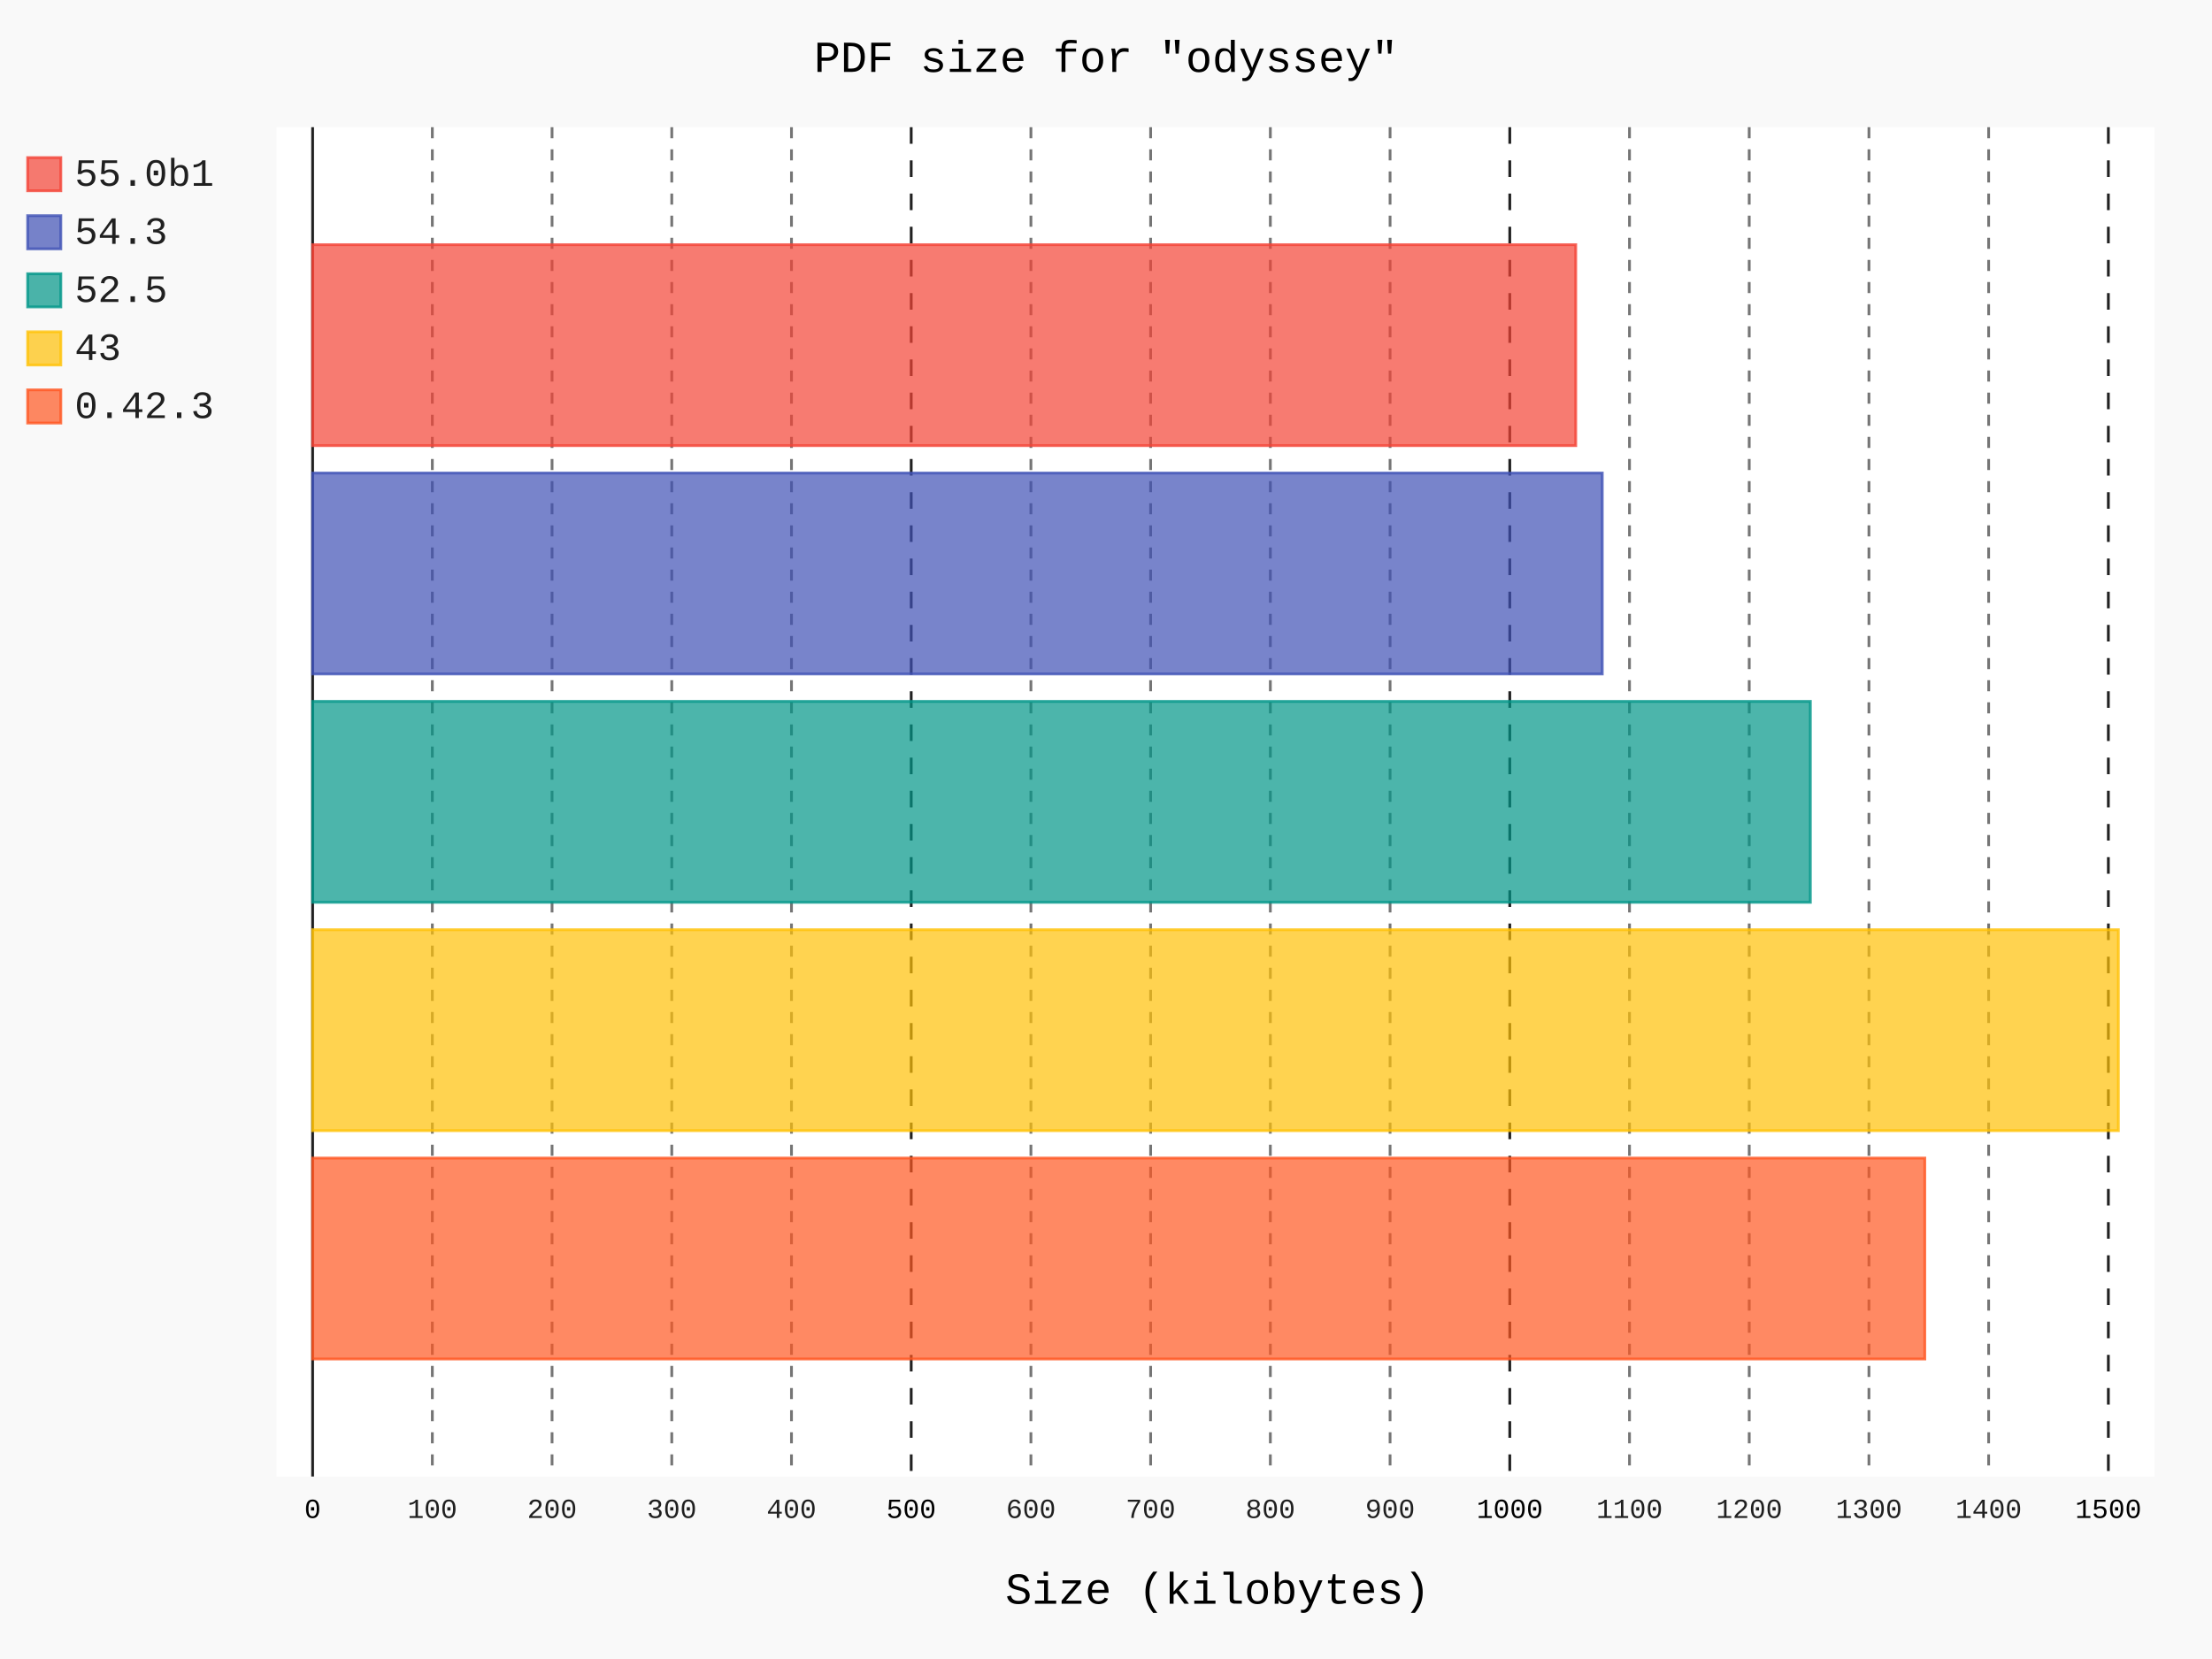
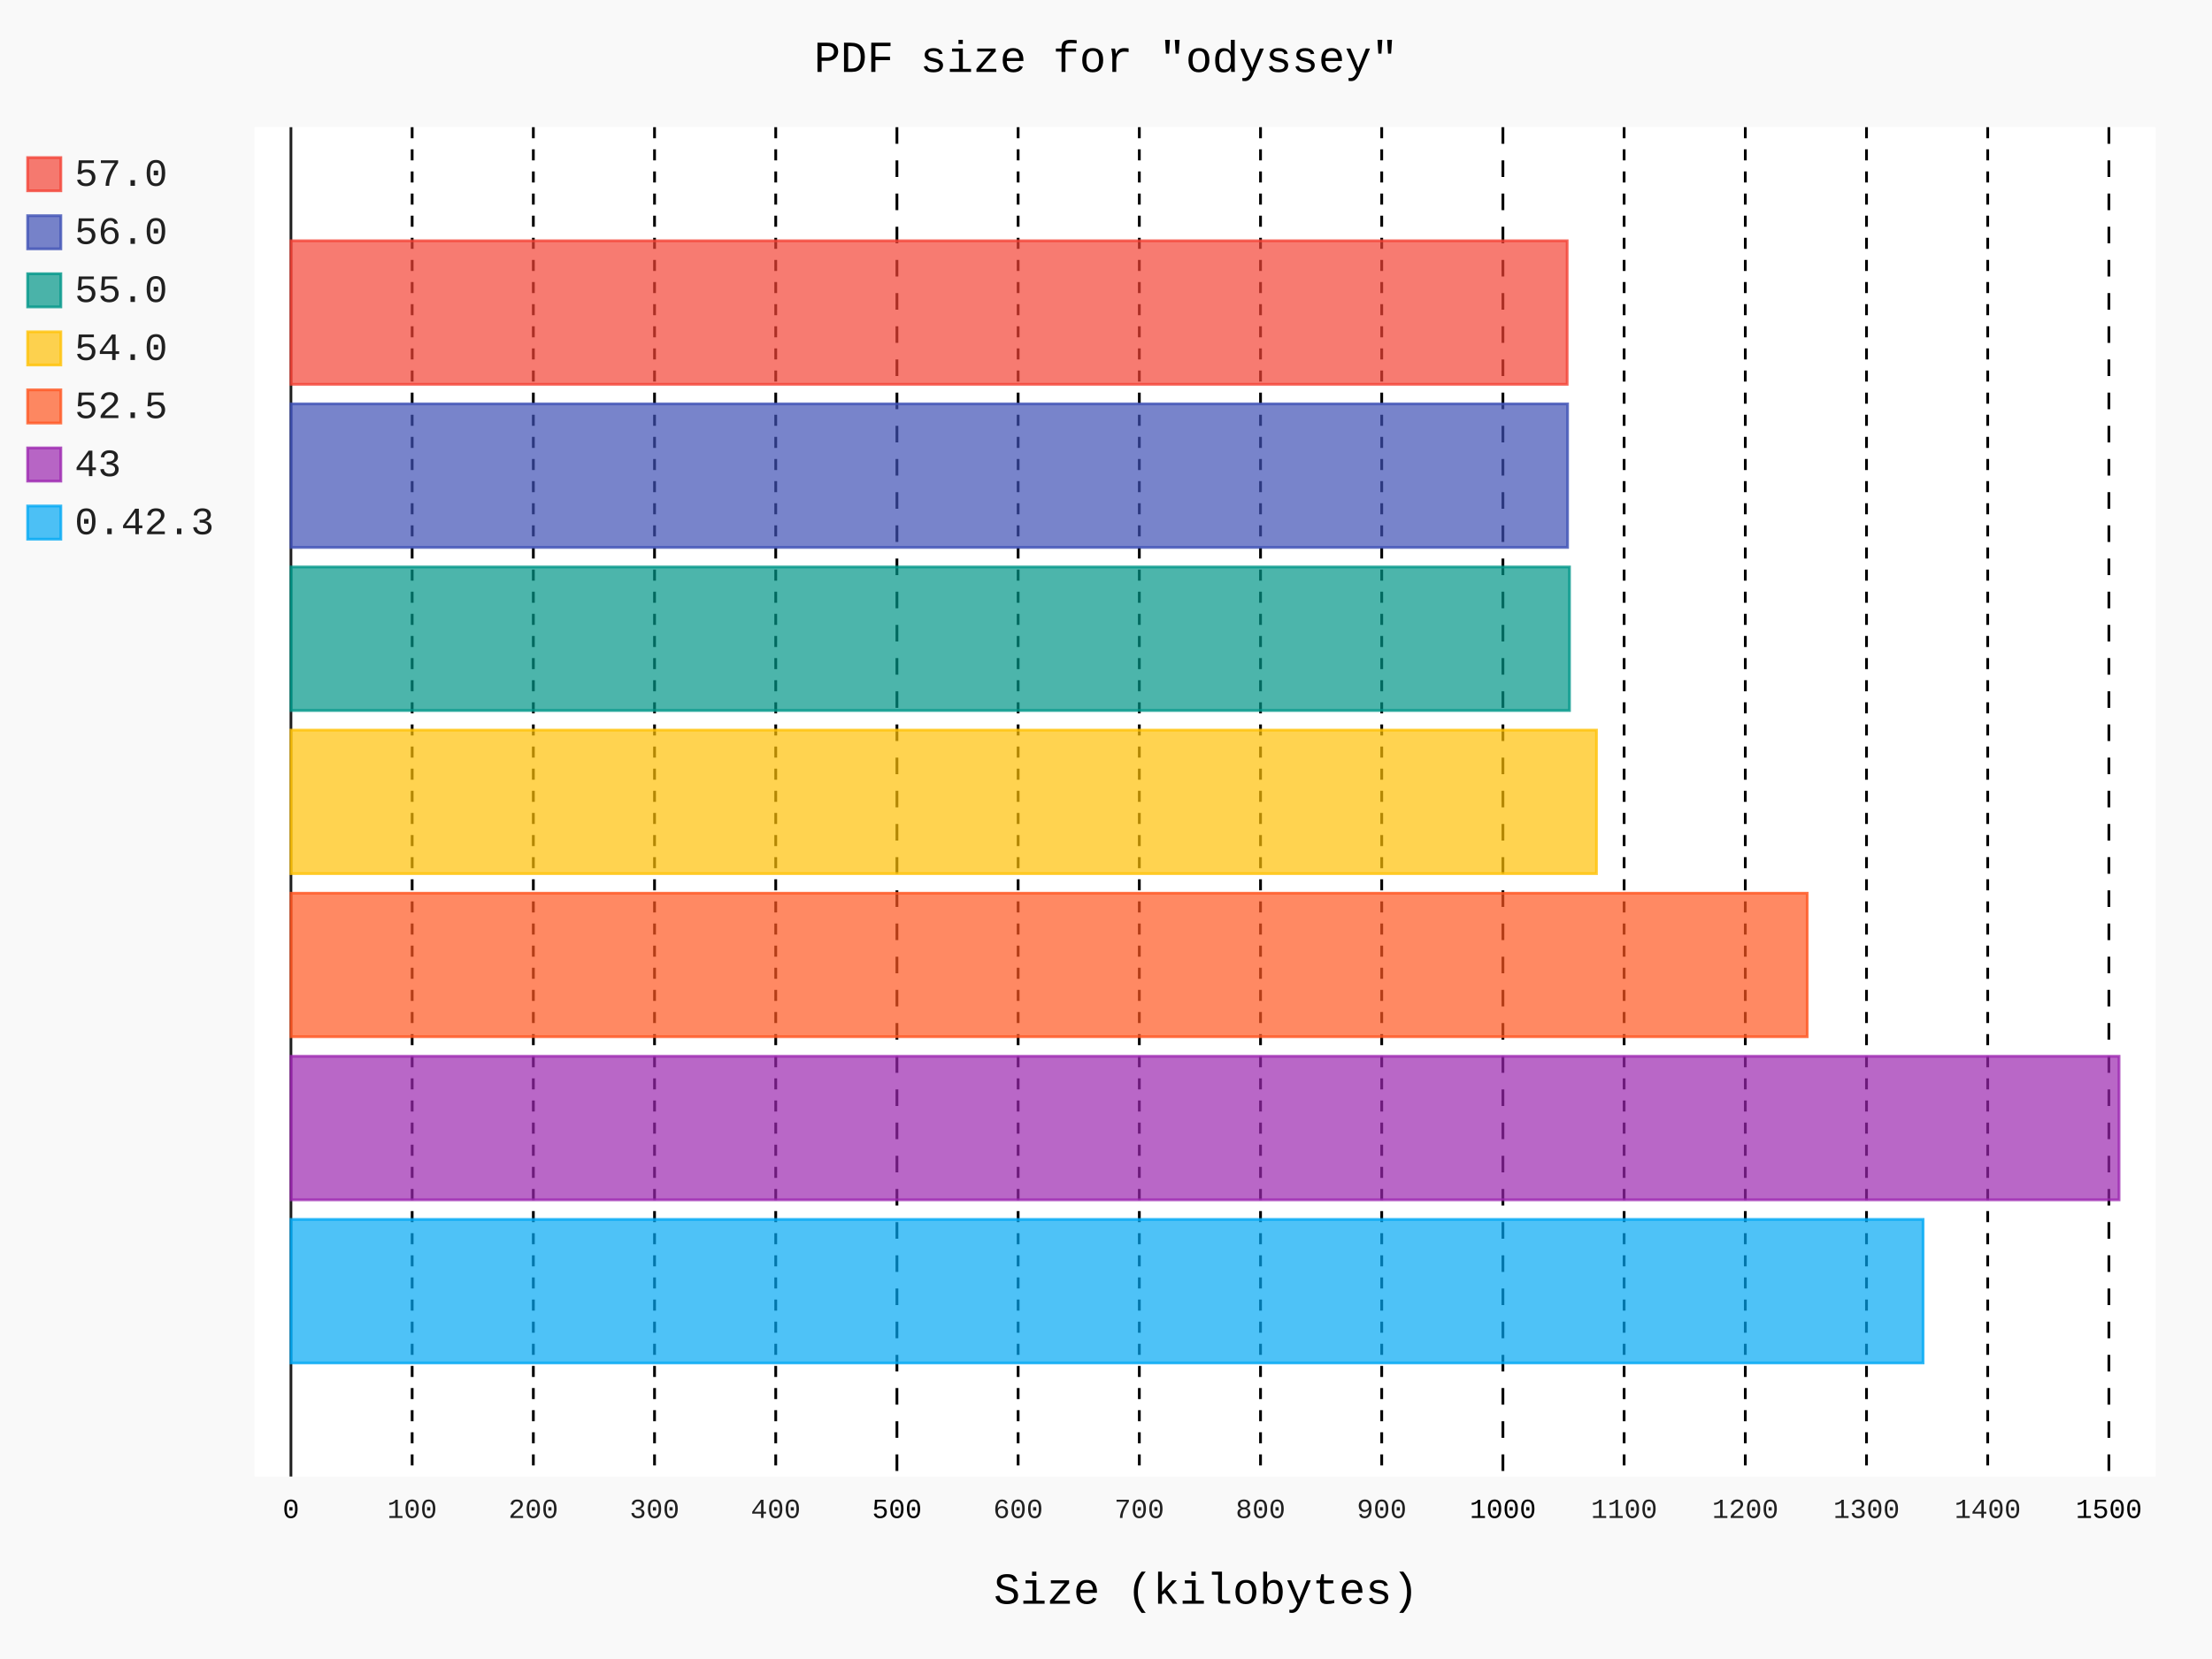
- <svg xmlns="http://www.w3.org/2000/svg" id="chart-dae47213-369f-4e22-a551-3cc754f3340d" class="pygal-chart" viewBox="0 0 800 600">
+ <svg xmlns="http://www.w3.org/2000/svg" id="chart-1c974486-7eb6-45f1-9ba5-e22fab09c6fd" class="pygal-chart" viewBox="0 0 800 600">
  <defs>
-     <style type="text/css">#chart-dae47213-369f-4e22-a551-3cc754f3340d{-webkit-user-select:none;-webkit-font-smoothing:antialiased;font-family:Consolas,"Liberation Mono",Menlo,Courier,monospace}#chart-dae47213-369f-4e22-a551-3cc754f3340d .title{font-family:Consolas,"Liberation Mono",Menlo,Courier,monospace;font-size:16px}#chart-dae47213-369f-4e22-a551-3cc754f3340d .legends .legend text{font-family:Consolas,"Liberation Mono",Menlo,Courier,monospace;font-size:14px}#chart-dae47213-369f-4e22-a551-3cc754f3340d .axis text{font-family:Consolas,"Liberation Mono",Menlo,Courier,monospace;font-size:10px}#chart-dae47213-369f-4e22-a551-3cc754f3340d .axis text.major{font-family:Consolas,"Liberation Mono",Menlo,Courier,monospace;font-size:10px}#chart-dae47213-369f-4e22-a551-3cc754f3340d .text-overlay text.value{font-family:Consolas,"Liberation Mono",Menlo,Courier,monospace;font-size:16px}#chart-dae47213-369f-4e22-a551-3cc754f3340d .text-overlay text.label{font-family:Consolas,"Liberation Mono",Menlo,Courier,monospace;font-size:10px}#chart-dae47213-369f-4e22-a551-3cc754f3340d .tooltip{font-family:Consolas,"Liberation Mono",Menlo,Courier,monospace;font-size:14px}#chart-dae47213-369f-4e22-a551-3cc754f3340d text.no_data{font-family:Consolas,"Liberation Mono",Menlo,Courier,monospace;font-size:64px}
- #chart-dae47213-369f-4e22-a551-3cc754f3340d{background-color:rgba(249,249,249,1)}#chart-dae47213-369f-4e22-a551-3cc754f3340d path,#chart-dae47213-369f-4e22-a551-3cc754f3340d line,#chart-dae47213-369f-4e22-a551-3cc754f3340d rect,#chart-dae47213-369f-4e22-a551-3cc754f3340d circle{-webkit-transition:150ms;-moz-transition:150ms;transition:150ms}#chart-dae47213-369f-4e22-a551-3cc754f3340d .graph &gt; .background{fill:rgba(249,249,249,1)}#chart-dae47213-369f-4e22-a551-3cc754f3340d .plot &gt; .background{fill:rgba(255,255,255,1)}#chart-dae47213-369f-4e22-a551-3cc754f3340d .graph{fill:rgba(0,0,0,.87)}#chart-dae47213-369f-4e22-a551-3cc754f3340d text.no_data{fill:rgba(0,0,0,1)}#chart-dae47213-369f-4e22-a551-3cc754f3340d .title{fill:rgba(0,0,0,1)}#chart-dae47213-369f-4e22-a551-3cc754f3340d .legends .legend text{fill:rgba(0,0,0,.87)}#chart-dae47213-369f-4e22-a551-3cc754f3340d .legends .legend:hover text{fill:rgba(0,0,0,1)}#chart-dae47213-369f-4e22-a551-3cc754f3340d .axis .line{stroke:rgba(0,0,0,1)}#chart-dae47213-369f-4e22-a551-3cc754f3340d .axis .guide.line{stroke:rgba(0,0,0,.54)}#chart-dae47213-369f-4e22-a551-3cc754f3340d .axis .major.line{stroke:rgba(0,0,0,.87)}#chart-dae47213-369f-4e22-a551-3cc754f3340d .axis text.major{fill:rgba(0,0,0,1)}#chart-dae47213-369f-4e22-a551-3cc754f3340d .axis.y .guides:hover .guide.line,#chart-dae47213-369f-4e22-a551-3cc754f3340d .line-graph .axis.x .guides:hover .guide.line,#chart-dae47213-369f-4e22-a551-3cc754f3340d .stackedline-graph .axis.x .guides:hover .guide.line,#chart-dae47213-369f-4e22-a551-3cc754f3340d .xy-graph .axis.x .guides:hover .guide.line{stroke:rgba(0,0,0,1)}#chart-dae47213-369f-4e22-a551-3cc754f3340d .axis .guides:hover text{fill:rgba(0,0,0,1)}#chart-dae47213-369f-4e22-a551-3cc754f3340d .reactive{fill-opacity:.7;stroke-opacity:.8}#chart-dae47213-369f-4e22-a551-3cc754f3340d .ci{stroke:rgba(0,0,0,.87)}#chart-dae47213-369f-4e22-a551-3cc754f3340d .reactive.active,#chart-dae47213-369f-4e22-a551-3cc754f3340d .active .reactive{fill-opacity:.8;stroke-opacity:.9;stroke-width:4}#chart-dae47213-369f-4e22-a551-3cc754f3340d .ci .reactive.active{stroke-width:1.5}#chart-dae47213-369f-4e22-a551-3cc754f3340d .series text{fill:rgba(0,0,0,1)}#chart-dae47213-369f-4e22-a551-3cc754f3340d .tooltip rect{fill:rgba(255,255,255,1);stroke:rgba(0,0,0,1);-webkit-transition:opacity 150ms;-moz-transition:opacity 150ms;transition:opacity 150ms}#chart-dae47213-369f-4e22-a551-3cc754f3340d .tooltip .label{fill:rgba(0,0,0,.87)}#chart-dae47213-369f-4e22-a551-3cc754f3340d .tooltip .label{fill:rgba(0,0,0,.87)}#chart-dae47213-369f-4e22-a551-3cc754f3340d .tooltip .legend{font-size:.8em;fill:rgba(0,0,0,.54)}#chart-dae47213-369f-4e22-a551-3cc754f3340d .tooltip .x_label{font-size:.6em;fill:rgba(0,0,0,1)}#chart-dae47213-369f-4e22-a551-3cc754f3340d .tooltip .xlink{font-size:.5em;text-decoration:underline}#chart-dae47213-369f-4e22-a551-3cc754f3340d .tooltip .value{font-size:1.5em}#chart-dae47213-369f-4e22-a551-3cc754f3340d .bound{font-size:.5em}#chart-dae47213-369f-4e22-a551-3cc754f3340d .max-value{font-size:.75em;fill:rgba(0,0,0,.54)}#chart-dae47213-369f-4e22-a551-3cc754f3340d .map-element{fill:rgba(255,255,255,1);stroke:rgba(0,0,0,.54) !important}#chart-dae47213-369f-4e22-a551-3cc754f3340d .map-element .reactive{fill-opacity:inherit;stroke-opacity:inherit}#chart-dae47213-369f-4e22-a551-3cc754f3340d .color-0,#chart-dae47213-369f-4e22-a551-3cc754f3340d .color-0 a:visited{stroke:#F44336;fill:#F44336}#chart-dae47213-369f-4e22-a551-3cc754f3340d .color-1,#chart-dae47213-369f-4e22-a551-3cc754f3340d .color-1 a:visited{stroke:#3F51B5;fill:#3F51B5}#chart-dae47213-369f-4e22-a551-3cc754f3340d .color-2,#chart-dae47213-369f-4e22-a551-3cc754f3340d .color-2 a:visited{stroke:#009688;fill:#009688}#chart-dae47213-369f-4e22-a551-3cc754f3340d .color-3,#chart-dae47213-369f-4e22-a551-3cc754f3340d .color-3 a:visited{stroke:#FFC107;fill:#FFC107}#chart-dae47213-369f-4e22-a551-3cc754f3340d .color-4,#chart-dae47213-369f-4e22-a551-3cc754f3340d .color-4 a:visited{stroke:#FF5722;fill:#FF5722}#chart-dae47213-369f-4e22-a551-3cc754f3340d .text-overlay .color-0 text{fill:black}#chart-dae47213-369f-4e22-a551-3cc754f3340d .text-overlay .color-1 text{fill:black}#chart-dae47213-369f-4e22-a551-3cc754f3340d .text-overlay .color-2 text{fill:black}#chart-dae47213-369f-4e22-a551-3cc754f3340d .text-overlay .color-3 text{fill:black}#chart-dae47213-369f-4e22-a551-3cc754f3340d .text-overlay .color-4 text{fill:black}
- #chart-dae47213-369f-4e22-a551-3cc754f3340d text.no_data{text-anchor:middle}#chart-dae47213-369f-4e22-a551-3cc754f3340d .guide.line{fill:none}#chart-dae47213-369f-4e22-a551-3cc754f3340d .centered{text-anchor:middle}#chart-dae47213-369f-4e22-a551-3cc754f3340d .title{text-anchor:middle}#chart-dae47213-369f-4e22-a551-3cc754f3340d .legends .legend text{fill-opacity:1}#chart-dae47213-369f-4e22-a551-3cc754f3340d .axis.x text{text-anchor:middle}#chart-dae47213-369f-4e22-a551-3cc754f3340d .axis.x:not(.web) text[transform]{text-anchor:start}#chart-dae47213-369f-4e22-a551-3cc754f3340d .axis.x:not(.web) text[transform].backwards{text-anchor:end}#chart-dae47213-369f-4e22-a551-3cc754f3340d .axis.y text{text-anchor:end}#chart-dae47213-369f-4e22-a551-3cc754f3340d .axis.y text[transform].backwards{text-anchor:start}#chart-dae47213-369f-4e22-a551-3cc754f3340d .axis.y2 text{text-anchor:start}#chart-dae47213-369f-4e22-a551-3cc754f3340d .axis.y2 text[transform].backwards{text-anchor:end}#chart-dae47213-369f-4e22-a551-3cc754f3340d .axis .guide.line{stroke-dasharray:4,4}#chart-dae47213-369f-4e22-a551-3cc754f3340d .axis .major.guide.line{stroke-dasharray:6,6}#chart-dae47213-369f-4e22-a551-3cc754f3340d .horizontal .axis.y .guide.line,#chart-dae47213-369f-4e22-a551-3cc754f3340d .horizontal .axis.y2 .guide.line,#chart-dae47213-369f-4e22-a551-3cc754f3340d .vertical .axis.x .guide.line{opacity:0}#chart-dae47213-369f-4e22-a551-3cc754f3340d .horizontal .axis.always_show .guide.line,#chart-dae47213-369f-4e22-a551-3cc754f3340d .vertical .axis.always_show .guide.line{opacity:1 !important}#chart-dae47213-369f-4e22-a551-3cc754f3340d .axis.y .guides:hover .guide.line,#chart-dae47213-369f-4e22-a551-3cc754f3340d .axis.y2 .guides:hover .guide.line,#chart-dae47213-369f-4e22-a551-3cc754f3340d .axis.x .guides:hover .guide.line{opacity:1}#chart-dae47213-369f-4e22-a551-3cc754f3340d .axis .guides:hover text{opacity:1}#chart-dae47213-369f-4e22-a551-3cc754f3340d .nofill{fill:none}#chart-dae47213-369f-4e22-a551-3cc754f3340d .subtle-fill{fill-opacity:.2}#chart-dae47213-369f-4e22-a551-3cc754f3340d .dot{stroke-width:1px;fill-opacity:1}#chart-dae47213-369f-4e22-a551-3cc754f3340d .dot.active{stroke-width:5px}#chart-dae47213-369f-4e22-a551-3cc754f3340d .dot.negative{fill:transparent}#chart-dae47213-369f-4e22-a551-3cc754f3340d text,#chart-dae47213-369f-4e22-a551-3cc754f3340d tspan{stroke:none !important}#chart-dae47213-369f-4e22-a551-3cc754f3340d .series text.active{opacity:1}#chart-dae47213-369f-4e22-a551-3cc754f3340d .tooltip rect{fill-opacity:.95;stroke-width:.5}#chart-dae47213-369f-4e22-a551-3cc754f3340d .tooltip text{fill-opacity:1}#chart-dae47213-369f-4e22-a551-3cc754f3340d .showable{visibility:hidden}#chart-dae47213-369f-4e22-a551-3cc754f3340d .showable.shown{visibility:visible}#chart-dae47213-369f-4e22-a551-3cc754f3340d .gauge-background{fill:rgba(229,229,229,1);stroke:none}#chart-dae47213-369f-4e22-a551-3cc754f3340d .bg-lines{stroke:rgba(249,249,249,1);stroke-width:2px}</style>
+     <style type="text/css">#chart-1c974486-7eb6-45f1-9ba5-e22fab09c6fd{-webkit-user-select:none;-webkit-font-smoothing:antialiased;font-family:Consolas,"Liberation Mono",Menlo,Courier,monospace}#chart-1c974486-7eb6-45f1-9ba5-e22fab09c6fd .title{font-family:Consolas,"Liberation Mono",Menlo,Courier,monospace;font-size:16px}#chart-1c974486-7eb6-45f1-9ba5-e22fab09c6fd .legends .legend text{font-family:Consolas,"Liberation Mono",Menlo,Courier,monospace;font-size:14px}#chart-1c974486-7eb6-45f1-9ba5-e22fab09c6fd .axis text{font-family:Consolas,"Liberation Mono",Menlo,Courier,monospace;font-size:10px}#chart-1c974486-7eb6-45f1-9ba5-e22fab09c6fd .axis text.major{font-family:Consolas,"Liberation Mono",Menlo,Courier,monospace;font-size:10px}#chart-1c974486-7eb6-45f1-9ba5-e22fab09c6fd .text-overlay text.value{font-family:Consolas,"Liberation Mono",Menlo,Courier,monospace;font-size:16px}#chart-1c974486-7eb6-45f1-9ba5-e22fab09c6fd .text-overlay text.label{font-family:Consolas,"Liberation Mono",Menlo,Courier,monospace;font-size:10px}#chart-1c974486-7eb6-45f1-9ba5-e22fab09c6fd .tooltip{font-family:Consolas,"Liberation Mono",Menlo,Courier,monospace;font-size:14px}#chart-1c974486-7eb6-45f1-9ba5-e22fab09c6fd text.no_data{font-family:Consolas,"Liberation Mono",Menlo,Courier,monospace;font-size:64px}
+ #chart-1c974486-7eb6-45f1-9ba5-e22fab09c6fd{background-color:rgba(249,249,249,1)}#chart-1c974486-7eb6-45f1-9ba5-e22fab09c6fd path,#chart-1c974486-7eb6-45f1-9ba5-e22fab09c6fd line,#chart-1c974486-7eb6-45f1-9ba5-e22fab09c6fd rect,#chart-1c974486-7eb6-45f1-9ba5-e22fab09c6fd circle{-webkit-transition:150ms;-moz-transition:150ms;transition:150ms}#chart-1c974486-7eb6-45f1-9ba5-e22fab09c6fd .graph &gt; .background{fill:rgba(249,249,249,1)}#chart-1c974486-7eb6-45f1-9ba5-e22fab09c6fd .plot &gt; .background{fill:rgba(255,255,255,1)}#chart-1c974486-7eb6-45f1-9ba5-e22fab09c6fd .graph{fill:rgba(0,0,0,.87)}#chart-1c974486-7eb6-45f1-9ba5-e22fab09c6fd text.no_data{fill:rgba(0,0,0,1)}#chart-1c974486-7eb6-45f1-9ba5-e22fab09c6fd .title{fill:rgba(0,0,0,1)}#chart-1c974486-7eb6-45f1-9ba5-e22fab09c6fd .legends .legend text{fill:rgba(0,0,0,.87)}#chart-1c974486-7eb6-45f1-9ba5-e22fab09c6fd .legends .legend:hover text{fill:rgba(0,0,0,1)}#chart-1c974486-7eb6-45f1-9ba5-e22fab09c6fd .axis .line{stroke:rgba(0,0,0,1)}#chart-1c974486-7eb6-45f1-9ba5-e22fab09c6fd .axis .guide.line{stroke:rgba(0,0,0,.54)}#chart-1c974486-7eb6-45f1-9ba5-e22fab09c6fd .axis .major.line{stroke:rgba(0,0,0,.87)}#chart-1c974486-7eb6-45f1-9ba5-e22fab09c6fd .axis text.major{fill:rgba(0,0,0,1)}#chart-1c974486-7eb6-45f1-9ba5-e22fab09c6fd .axis.y .guides:hover .guide.line,#chart-1c974486-7eb6-45f1-9ba5-e22fab09c6fd .line-graph .axis.x .guides:hover .guide.line,#chart-1c974486-7eb6-45f1-9ba5-e22fab09c6fd .stackedline-graph .axis.x .guides:hover .guide.line,#chart-1c974486-7eb6-45f1-9ba5-e22fab09c6fd .xy-graph .axis.x .guides:hover .guide.line{stroke:rgba(0,0,0,1)}#chart-1c974486-7eb6-45f1-9ba5-e22fab09c6fd .axis .guides:hover text{fill:rgba(0,0,0,1)}#chart-1c974486-7eb6-45f1-9ba5-e22fab09c6fd .reactive{fill-opacity:.7;stroke-opacity:.8;stroke-width:1}#chart-1c974486-7eb6-45f1-9ba5-e22fab09c6fd .ci{stroke:rgba(0,0,0,.87)}#chart-1c974486-7eb6-45f1-9ba5-e22fab09c6fd .reactive.active,#chart-1c974486-7eb6-45f1-9ba5-e22fab09c6fd .active .reactive{fill-opacity:.8;stroke-opacity:.9;stroke-width:4}#chart-1c974486-7eb6-45f1-9ba5-e22fab09c6fd .ci .reactive.active{stroke-width:1.5}#chart-1c974486-7eb6-45f1-9ba5-e22fab09c6fd .series text{fill:rgba(0,0,0,1)}#chart-1c974486-7eb6-45f1-9ba5-e22fab09c6fd .tooltip rect{fill:rgba(255,255,255,1);stroke:rgba(0,0,0,1);-webkit-transition:opacity 150ms;-moz-transition:opacity 150ms;transition:opacity 150ms}#chart-1c974486-7eb6-45f1-9ba5-e22fab09c6fd .tooltip .label{fill:rgba(0,0,0,.87)}#chart-1c974486-7eb6-45f1-9ba5-e22fab09c6fd .tooltip .label{fill:rgba(0,0,0,.87)}#chart-1c974486-7eb6-45f1-9ba5-e22fab09c6fd .tooltip .legend{font-size:.8em;fill:rgba(0,0,0,.54)}#chart-1c974486-7eb6-45f1-9ba5-e22fab09c6fd .tooltip .x_label{font-size:.6em;fill:rgba(0,0,0,1)}#chart-1c974486-7eb6-45f1-9ba5-e22fab09c6fd .tooltip .xlink{font-size:.5em;text-decoration:underline}#chart-1c974486-7eb6-45f1-9ba5-e22fab09c6fd .tooltip .value{font-size:1.5em}#chart-1c974486-7eb6-45f1-9ba5-e22fab09c6fd .bound{font-size:.5em}#chart-1c974486-7eb6-45f1-9ba5-e22fab09c6fd .max-value{font-size:.75em;fill:rgba(0,0,0,.54)}#chart-1c974486-7eb6-45f1-9ba5-e22fab09c6fd .map-element{fill:rgba(255,255,255,1);stroke:rgba(0,0,0,.54) !important}#chart-1c974486-7eb6-45f1-9ba5-e22fab09c6fd .map-element .reactive{fill-opacity:inherit;stroke-opacity:inherit}#chart-1c974486-7eb6-45f1-9ba5-e22fab09c6fd .color-0,#chart-1c974486-7eb6-45f1-9ba5-e22fab09c6fd .color-0 a:visited{stroke:#F44336;fill:#F44336}#chart-1c974486-7eb6-45f1-9ba5-e22fab09c6fd .color-1,#chart-1c974486-7eb6-45f1-9ba5-e22fab09c6fd .color-1 a:visited{stroke:#3F51B5;fill:#3F51B5}#chart-1c974486-7eb6-45f1-9ba5-e22fab09c6fd .color-2,#chart-1c974486-7eb6-45f1-9ba5-e22fab09c6fd .color-2 a:visited{stroke:#009688;fill:#009688}#chart-1c974486-7eb6-45f1-9ba5-e22fab09c6fd .color-3,#chart-1c974486-7eb6-45f1-9ba5-e22fab09c6fd .color-3 a:visited{stroke:#FFC107;fill:#FFC107}#chart-1c974486-7eb6-45f1-9ba5-e22fab09c6fd .color-4,#chart-1c974486-7eb6-45f1-9ba5-e22fab09c6fd .color-4 a:visited{stroke:#FF5722;fill:#FF5722}#chart-1c974486-7eb6-45f1-9ba5-e22fab09c6fd .color-5,#chart-1c974486-7eb6-45f1-9ba5-e22fab09c6fd .color-5 a:visited{stroke:#9C27B0;fill:#9C27B0}#chart-1c974486-7eb6-45f1-9ba5-e22fab09c6fd .color-6,#chart-1c974486-7eb6-45f1-9ba5-e22fab09c6fd .color-6 a:visited{stroke:#03A9F4;fill:#03A9F4}#chart-1c974486-7eb6-45f1-9ba5-e22fab09c6fd .text-overlay .color-0 text{fill:black}#chart-1c974486-7eb6-45f1-9ba5-e22fab09c6fd .text-overlay .color-1 text{fill:black}#chart-1c974486-7eb6-45f1-9ba5-e22fab09c6fd .text-overlay .color-2 text{fill:black}#chart-1c974486-7eb6-45f1-9ba5-e22fab09c6fd .text-overlay .color-3 text{fill:black}#chart-1c974486-7eb6-45f1-9ba5-e22fab09c6fd .text-overlay .color-4 text{fill:black}#chart-1c974486-7eb6-45f1-9ba5-e22fab09c6fd .text-overlay .color-5 text{fill:black}#chart-1c974486-7eb6-45f1-9ba5-e22fab09c6fd .text-overlay .color-6 text{fill:black}
+ #chart-1c974486-7eb6-45f1-9ba5-e22fab09c6fd text.no_data{text-anchor:middle}#chart-1c974486-7eb6-45f1-9ba5-e22fab09c6fd .guide.line{fill:none}#chart-1c974486-7eb6-45f1-9ba5-e22fab09c6fd .centered{text-anchor:middle}#chart-1c974486-7eb6-45f1-9ba5-e22fab09c6fd .title{text-anchor:middle}#chart-1c974486-7eb6-45f1-9ba5-e22fab09c6fd .legends .legend text{fill-opacity:1}#chart-1c974486-7eb6-45f1-9ba5-e22fab09c6fd .axis.x text{text-anchor:middle}#chart-1c974486-7eb6-45f1-9ba5-e22fab09c6fd .axis.x:not(.web) text[transform]{text-anchor:start}#chart-1c974486-7eb6-45f1-9ba5-e22fab09c6fd .axis.x:not(.web) text[transform].backwards{text-anchor:end}#chart-1c974486-7eb6-45f1-9ba5-e22fab09c6fd .axis.y text{text-anchor:end}#chart-1c974486-7eb6-45f1-9ba5-e22fab09c6fd .axis.y text[transform].backwards{text-anchor:start}#chart-1c974486-7eb6-45f1-9ba5-e22fab09c6fd .axis.y2 text{text-anchor:start}#chart-1c974486-7eb6-45f1-9ba5-e22fab09c6fd .axis.y2 text[transform].backwards{text-anchor:end}#chart-1c974486-7eb6-45f1-9ba5-e22fab09c6fd .axis .guide.line{stroke-dasharray:4,4;stroke:black}#chart-1c974486-7eb6-45f1-9ba5-e22fab09c6fd .axis .major.guide.line{stroke-dasharray:6,6;stroke:black}#chart-1c974486-7eb6-45f1-9ba5-e22fab09c6fd .horizontal .axis.y .guide.line,#chart-1c974486-7eb6-45f1-9ba5-e22fab09c6fd .horizontal .axis.y2 .guide.line,#chart-1c974486-7eb6-45f1-9ba5-e22fab09c6fd .vertical .axis.x .guide.line{opacity:0}#chart-1c974486-7eb6-45f1-9ba5-e22fab09c6fd .horizontal .axis.always_show .guide.line,#chart-1c974486-7eb6-45f1-9ba5-e22fab09c6fd .vertical .axis.always_show .guide.line{opacity:1 !important}#chart-1c974486-7eb6-45f1-9ba5-e22fab09c6fd .axis.y .guides:hover .guide.line,#chart-1c974486-7eb6-45f1-9ba5-e22fab09c6fd .axis.y2 .guides:hover .guide.line,#chart-1c974486-7eb6-45f1-9ba5-e22fab09c6fd .axis.x .guides:hover .guide.line{opacity:1}#chart-1c974486-7eb6-45f1-9ba5-e22fab09c6fd .axis .guides:hover text{opacity:1}#chart-1c974486-7eb6-45f1-9ba5-e22fab09c6fd .nofill{fill:none}#chart-1c974486-7eb6-45f1-9ba5-e22fab09c6fd .subtle-fill{fill-opacity:.2}#chart-1c974486-7eb6-45f1-9ba5-e22fab09c6fd .dot{stroke-width:1px;fill-opacity:1;stroke-opacity:1}#chart-1c974486-7eb6-45f1-9ba5-e22fab09c6fd .dot.active{stroke-width:5px}#chart-1c974486-7eb6-45f1-9ba5-e22fab09c6fd .dot.negative{fill:transparent}#chart-1c974486-7eb6-45f1-9ba5-e22fab09c6fd text,#chart-1c974486-7eb6-45f1-9ba5-e22fab09c6fd tspan{stroke:none !important}#chart-1c974486-7eb6-45f1-9ba5-e22fab09c6fd .series text.active{opacity:1}#chart-1c974486-7eb6-45f1-9ba5-e22fab09c6fd .tooltip rect{fill-opacity:.95;stroke-width:.5}#chart-1c974486-7eb6-45f1-9ba5-e22fab09c6fd .tooltip text{fill-opacity:1}#chart-1c974486-7eb6-45f1-9ba5-e22fab09c6fd .showable{visibility:hidden}#chart-1c974486-7eb6-45f1-9ba5-e22fab09c6fd .showable.shown{visibility:visible}#chart-1c974486-7eb6-45f1-9ba5-e22fab09c6fd .gauge-background{fill:rgba(229,229,229,1);stroke:none}#chart-1c974486-7eb6-45f1-9ba5-e22fab09c6fd .bg-lines{stroke:rgba(249,249,249,1);stroke-width:2px}</style>
  </defs>
  <g class="graph horizontalbar-graph horizontal">
    <rect x="0" y="0" width="800" height="600" class="background" />
-     <g transform="translate(100, 46)" class="plot">
-       <rect x="0" y="0" width="679.2" height="488" class="background" />
+     <g transform="translate(92, 46)" class="plot">
+       <rect x="0" y="0" width="687.6" height="488" class="background" />
      <g class="axis x always_show">
        <g class="guides">
-           <path d="M13.062 0 v488" class="axis major line" />
-           <text x="13.062" y="503.0" class="major">0</text>
+           <path d="M13.223 0 v488" class="axis major line" />
+           <text x="13.223" y="503.0" class="major">0</text>
        </g>
        <g class="guides">
-           <path d="M56.359 0 v488" class="guide line" />
-           <text x="56.359" y="503.0" class="">100</text>
+           <path d="M57.056 0 v488" class="guide line" />
+           <text x="57.056" y="503.0" class="">100</text>
        </g>
        <g class="guides">
-           <path d="M99.656 0 v488" class="guide line" />
-           <text x="99.656" y="503.0" class="">200</text>
+           <path d="M100.888 0 v488" class="guide line" />
+           <text x="100.888" y="503.0" class="">200</text>
        </g>
        <g class="guides">
-           <path d="M142.953 0 v488" class="guide line" />
-           <text x="142.953" y="503.0" class="">300</text>
+           <path d="M144.721 0 v488" class="guide line" />
+           <text x="144.721" y="503.0" class="">300</text>
        </g>
        <g class="guides">
-           <path d="M186.25 0 v488" class="guide line" />
-           <text x="186.25" y="503.0" class="">400</text>
+           <path d="M188.554 0 v488" class="guide line" />
+           <text x="188.554" y="503.0" class="">400</text>
        </g>
        <g class="guides">
-           <path d="M229.547 0 v488" class="major guide line" />
-           <text x="229.547" y="503.0" class="major">500</text>
+           <path d="M232.387 0 v488" class="major guide line" />
+           <text x="232.387" y="503.0" class="major">500</text>
        </g>
        <g class="guides">
-           <path d="M272.844 0 v488" class="guide line" />
-           <text x="272.844" y="503.0" class="">600</text>
+           <path d="M276.219 0 v488" class="guide line" />
+           <text x="276.219" y="503.0" class="">600</text>
        </g>
        <g class="guides">
-           <path d="M316.142 0 v488" class="guide line" />
-           <text x="316.142" y="503.0" class="">700</text>
+           <path d="M320.052 0 v488" class="guide line" />
+           <text x="320.052" y="503.0" class="">700</text>
        </g>
        <g class="guides">
-           <path d="M359.439 0 v488" class="guide line" />
-           <text x="359.439" y="503.0" class="">800</text>
+           <path d="M363.885 0 v488" class="guide line" />
+           <text x="363.885" y="503.0" class="">800</text>
        </g>
        <g class="guides">
-           <path d="M402.736 0 v488" class="guide line" />
-           <text x="402.736" y="503.0" class="">900</text>
+           <path d="M407.717 0 v488" class="guide line" />
+           <text x="407.717" y="503.0" class="">900</text>
        </g>
        <g class="guides">
-           <path d="M446.033 0 v488" class="major guide line" />
-           <text x="446.033" y="503.0" class="major">1000</text>
+           <path d="M451.55 0 v488" class="major guide line" />
+           <text x="451.55" y="503.0" class="major">1000</text>
        </g>
        <g class="guides">
-           <path d="M489.33 0 v488" class="guide line" />
-           <text x="489.33" y="503.0" class="">1100</text>
+           <path d="M495.383 0 v488" class="guide line" />
+           <text x="495.383" y="503.0" class="">1100</text>
        </g>
        <g class="guides">
-           <path d="M532.627 0 v488" class="guide line" />
-           <text x="532.627" y="503.0" class="">1200</text>
+           <path d="M539.215 0 v488" class="guide line" />
+           <text x="539.215" y="503.0" class="">1200</text>
        </g>
        <g class="guides">
-           <path d="M575.925 0 v488" class="guide line" />
-           <text x="575.925" y="503.0" class="">1300</text>
+           <path d="M583.048 0 v488" class="guide line" />
+           <text x="583.048" y="503.0" class="">1300</text>
        </g>
        <g class="guides">
-           <path d="M619.222 0 v488" class="guide line" />
-           <text x="619.222" y="503.0" class="">1400</text>
+           <path d="M626.881 0 v488" class="guide line" />
+           <text x="626.881" y="503.0" class="">1400</text>
        </g>
        <g class="guides">
-           <path d="M662.519 0 v488" class="major guide line" />
-           <text x="662.519" y="503.0" class="major">1500</text>
+           <path d="M670.713 0 v488" class="major guide line" />
+           <text x="670.713" y="503.0" class="major">1500</text>
+         </g>
+       </g>
+       <g class="series serie-6 color-6">
+         <g class="bars">
+           <g class="bar">
+             <rect x="13.223" y="395.012" rx="0" ry="0" width="590.284" height="51.91" class="rect reactive tooltip-trigger" />
+           </g>
+         </g>
+       </g>
+       <g class="series serie-5 color-5">
+         <g class="bars">
+           <g class="bar">
+             <rect x="13.223" y="336.023" rx="0" ry="0" width="661.154" height="51.91" class="rect reactive tooltip-trigger" />
+           </g>
        </g>
      </g>
      <g class="series serie-4 color-4">
        <g class="bars">
          <g class="bar">
-             <rect x="13.062" y="372.832" rx="0" ry="0" width="583.073" height="72.674" class="rect reactive tooltip-trigger" />
+             <rect x="13.223" y="277.034" rx="0" ry="0" width="548.38" height="51.91" class="rect reactive tooltip-trigger" />
          </g>
        </g>
      </g>
      <g class="series serie-3 color-3">
        <g class="bars">
          <g class="bar">
-             <rect x="13.062" y="290.247" rx="0" ry="0" width="653.077" height="72.674" class="rect reactive tooltip-trigger" />
+             <rect x="13.223" y="218.045" rx="0" ry="0" width="472.164" height="51.91" class="rect reactive tooltip-trigger" />
          </g>
        </g>
      </g>
      <g class="series serie-2 color-2">
        <g class="bars">
          <g class="bar">
-             <rect x="13.062" y="207.663" rx="0" ry="0" width="541.681" height="72.674" class="rect reactive tooltip-trigger" />
+             <rect x="13.223" y="159.056" rx="0" ry="0" width="462.405" height="51.91" class="rect reactive tooltip-trigger" />
          </g>
        </g>
      </g>
      <g class="series serie-1 color-1">
        <g class="bars">
          <g class="bar">
-             <rect x="13.062" y="125.078" rx="0" ry="0" width="466.419" height="72.674" class="rect reactive tooltip-trigger" />
+             <rect x="13.223" y="100.067" rx="0" ry="0" width="461.716" height="51.91" class="rect reactive tooltip-trigger" />
          </g>
        </g>
      </g>
      <g class="series serie-0 color-0">
        <g class="bars">
          <g class="bar">
-             <rect x="13.062" y="42.494" rx="0" ry="0" width="456.828" height="72.674" class="rect reactive tooltip-trigger" />
+             <rect x="13.223" y="41.078" rx="0" ry="0" width="461.563" height="51.91" class="rect reactive tooltip-trigger" />
          </g>
        </g>
      </g>
    </g>
    <g class="titles">
      <text x="400.0" y="26" class="title plot_title">PDF size for "odyssey"</text>
-       <text x="440.4" y="580" class="title">Size (kilobytes)</text>
+       <text x="436.2" y="580" class="title">Size (kilobytes)</text>
    </g>
-     <g transform="translate(100, 46)" class="plot overlay">
+     <g transform="translate(92, 46)" class="plot overlay">
+       <g class="series serie-6 color-6" />
+       <g class="series serie-5 color-5" />
      <g class="series serie-4 color-4" />
      <g class="series serie-3 color-3" />
      <g class="series serie-2 color-2" />
      <g class="series serie-1 color-1" />
      <g class="series serie-0 color-0" />
    </g>
-     <g transform="translate(100, 46)" class="plot text-overlay">
+     <g transform="translate(92, 46)" class="plot text-overlay">
+       <g class="series serie-6 color-6" />
+       <g class="series serie-5 color-5" />
      <g class="series serie-4 color-4" />
      <g class="series serie-3 color-3" />
      <g class="series serie-2 color-2" />
      <g class="series serie-1 color-1" />
      <g class="series serie-0 color-0" />
    </g>
-     <g transform="translate(100, 46)" class="plot tooltip-overlay">
+     <g transform="translate(92, 46)" class="plot tooltip-overlay">
      <g transform="translate(0 0)" style="opacity: 0" class="tooltip">
        <rect rx="0" ry="0" width="0" height="0" class="tooltip-box" />
        <g class="text" />
      </g>
    </g>
    <g transform="translate(10, 56)" class="legends">
      <g id="activate-serie-0" class="legend reactive activate-serie">
        <rect x="0.0" y="1.0" width="12" height="12" class="color-0 reactive" />
-         <text x="17.0" y="11.2">55.0b1</text>
+         <text x="17.0" y="11.2">57.0</text>
      </g>
      <g id="activate-serie-1" class="legend reactive activate-serie">
        <rect x="0.0" y="22.0" width="12" height="12" class="color-1 reactive" />
-         <text x="17.0" y="32.2">54.3</text>
+         <text x="17.0" y="32.2">56.0</text>
      </g>
      <g id="activate-serie-2" class="legend reactive activate-serie">
        <rect x="0.0" y="43.0" width="12" height="12" class="color-2 reactive" />
-         <text x="17.0" y="53.2">52.5</text>
+         <text x="17.0" y="53.2">55.0</text>
      </g>
      <g id="activate-serie-3" class="legend reactive activate-serie">
        <rect x="0.0" y="64.0" width="12" height="12" class="color-3 reactive" />
-         <text x="17.0" y="74.2">43</text>
+         <text x="17.0" y="74.2">54.0</text>
      </g>
      <g id="activate-serie-4" class="legend reactive activate-serie">
        <rect x="0.0" y="85.0" width="12" height="12" class="color-4 reactive" />
-         <text x="17.0" y="95.2">0.42.3</text>
+         <text x="17.0" y="95.2">52.5</text>
+       </g>
+       <g id="activate-serie-5" class="legend reactive activate-serie">
+         <rect x="0.0" y="106.0" width="12" height="12" class="color-5 reactive" />
+         <text x="17.0" y="116.2">43</text>
+       </g>
+       <g id="activate-serie-6" class="legend reactive activate-serie">
+         <rect x="0.0" y="127.0" width="12" height="12" class="color-6 reactive" />
+         <text x="17.0" y="137.2">0.42.3</text>
      </g>
    </g>
    <g transform="translate(790, 56)" class="legends" />
  </g>
</svg>
